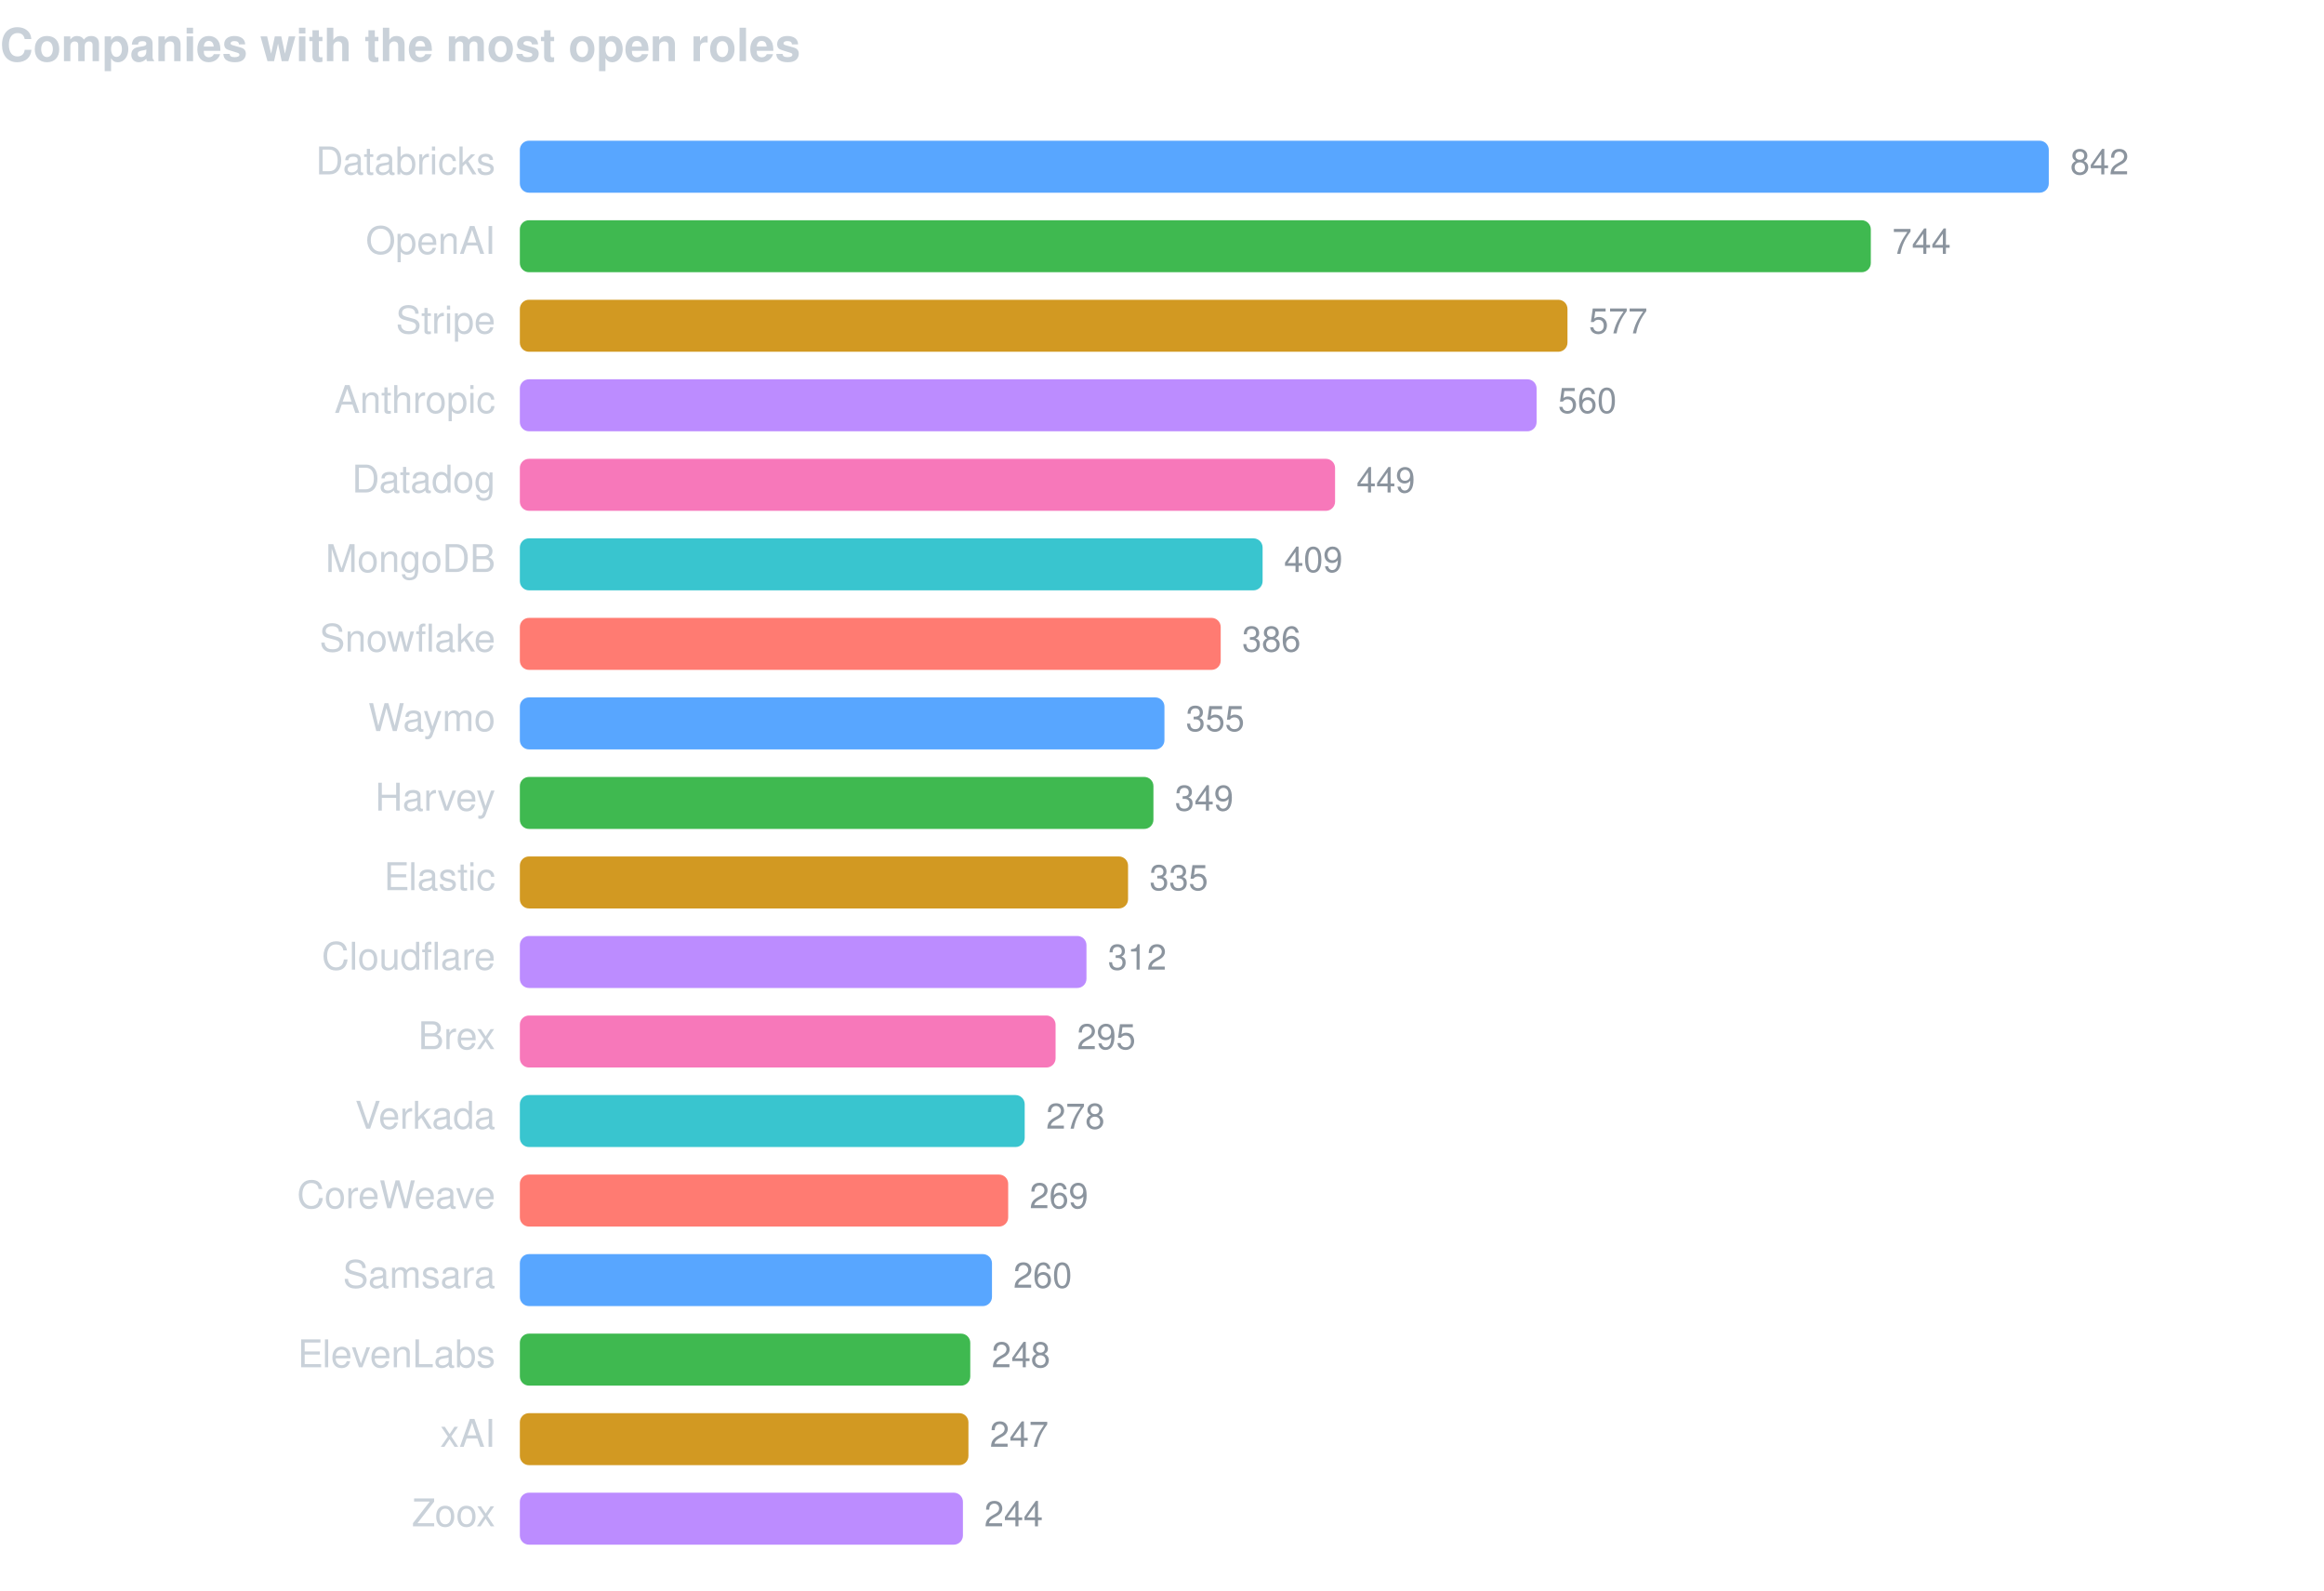
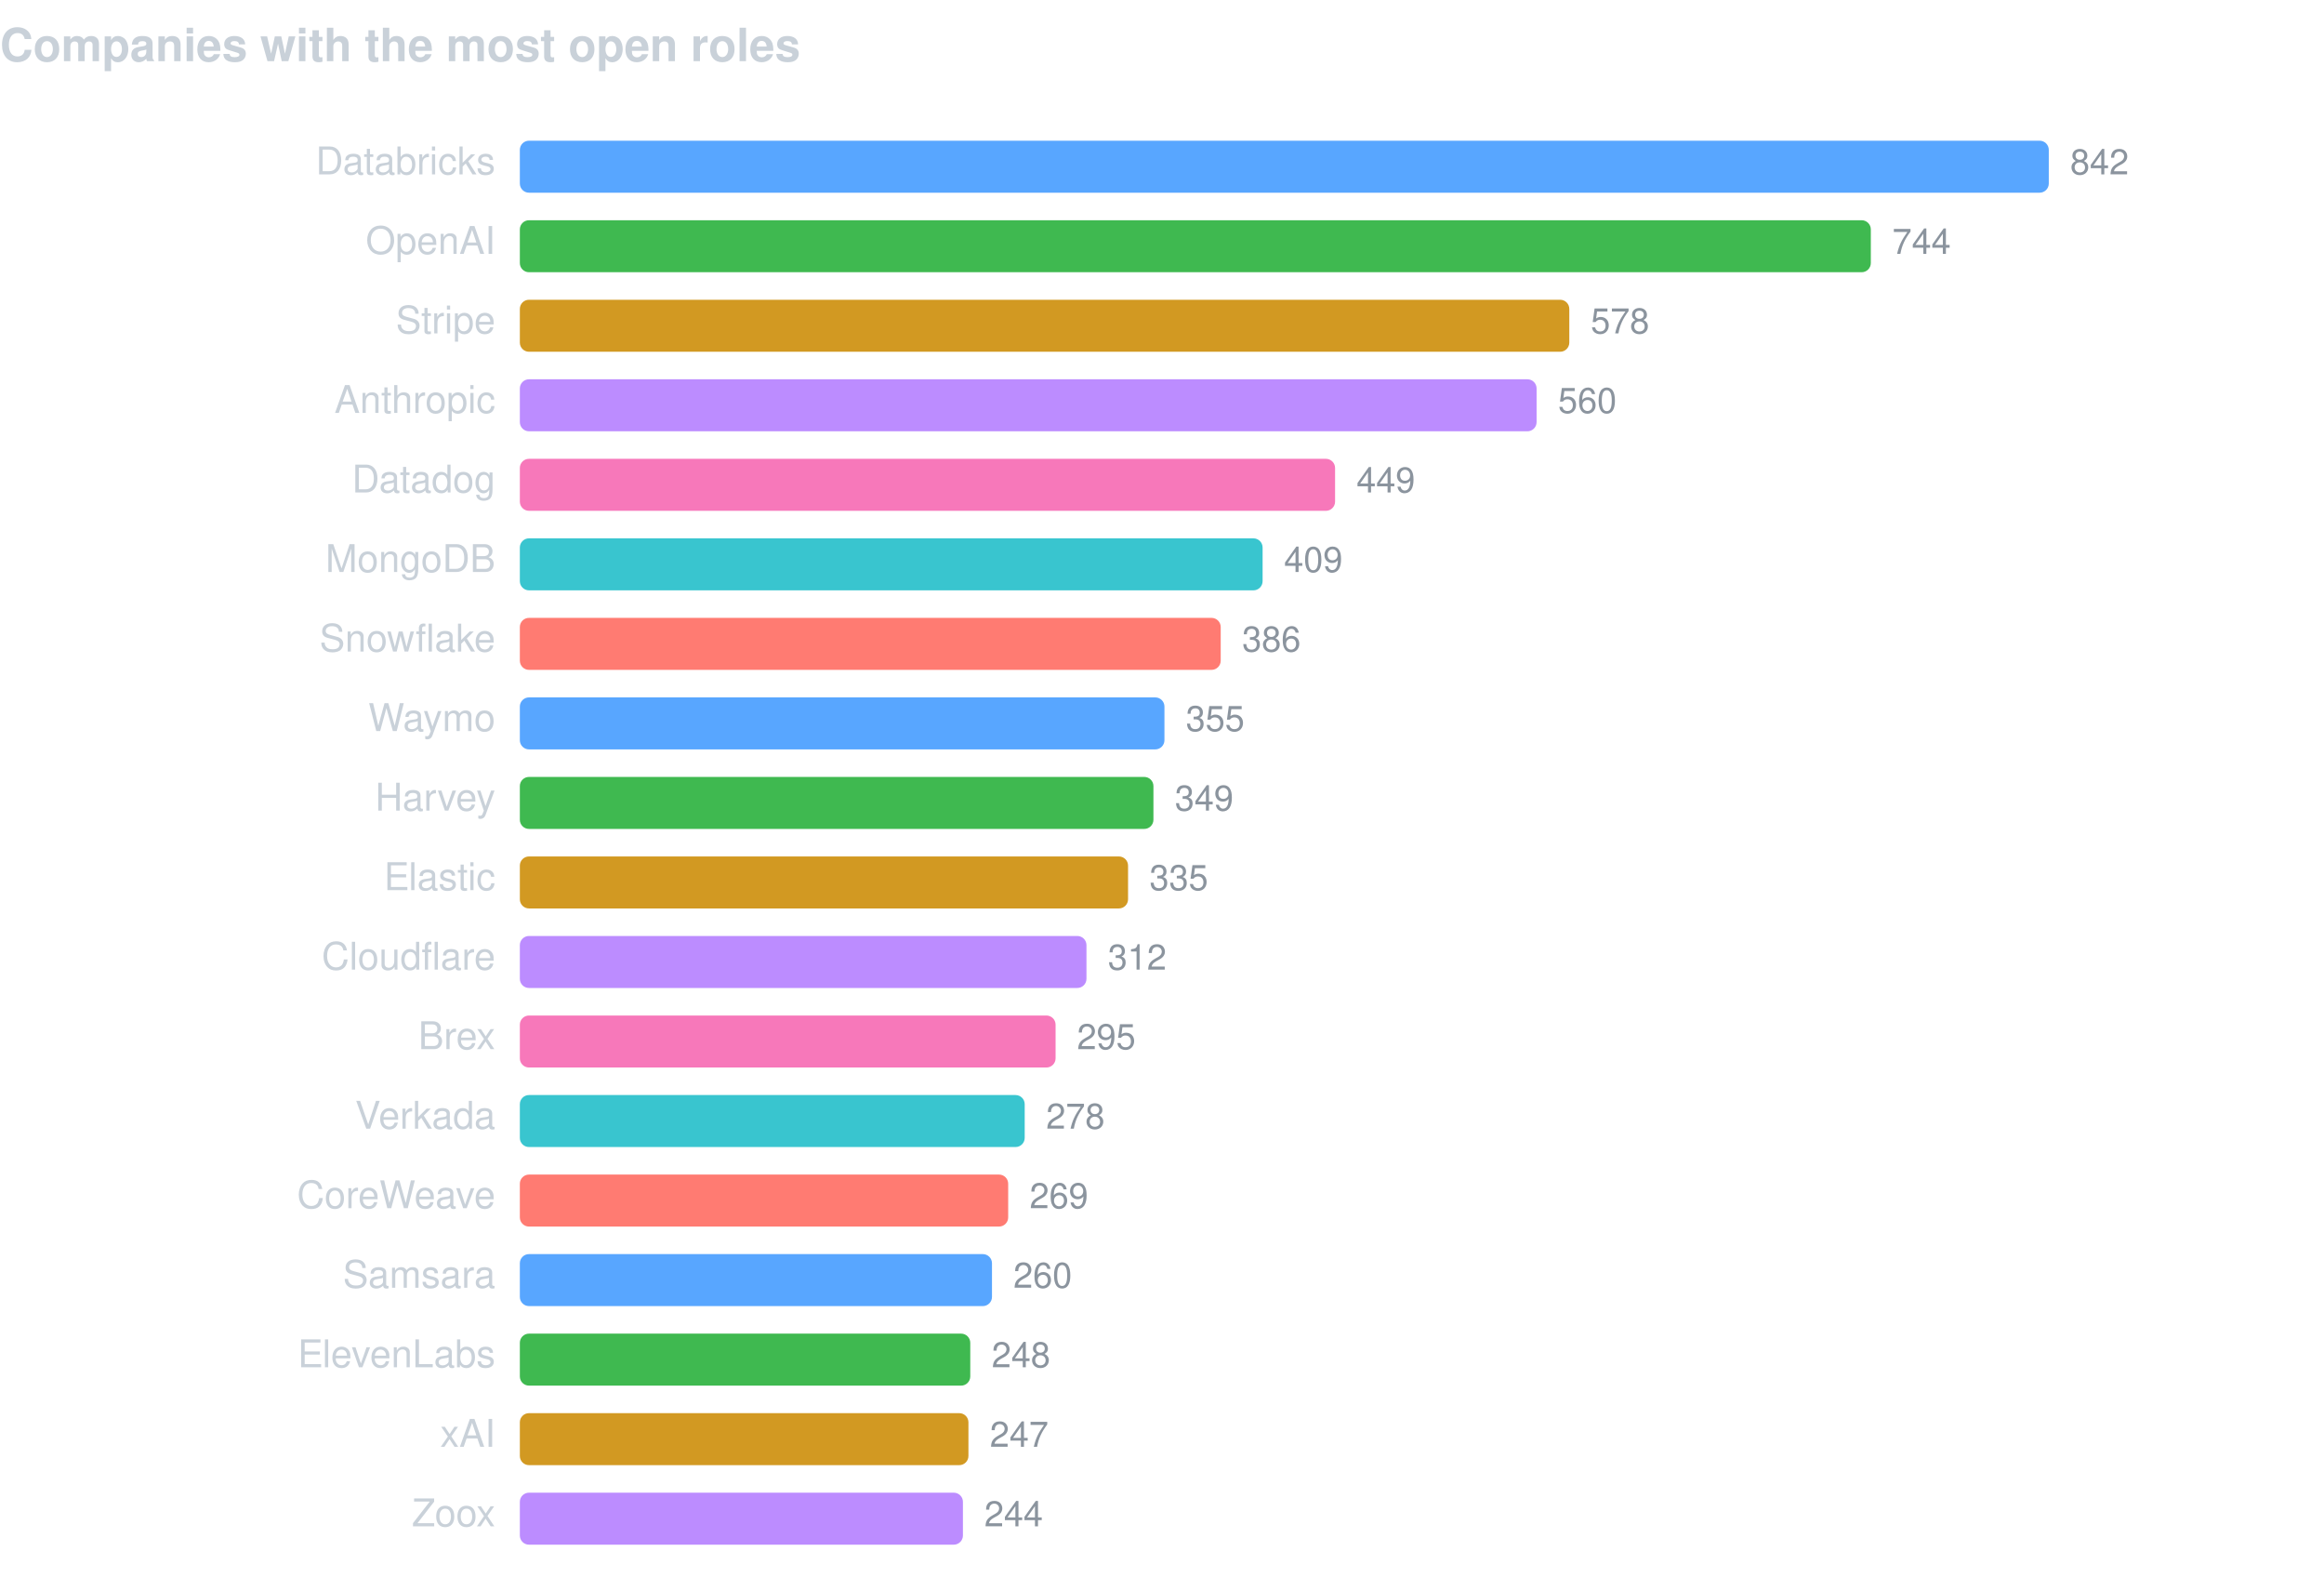
<svg xmlns="http://www.w3.org/2000/svg" width="760" height="520" viewBox="0 0 760 520" font-family="-apple-system,BlinkMacSystemFont,Segoe UI,Helvetica,Arial,sans-serif">
  <text x="0" y="20" fill="#c9d1d9" font-size="15" font-weight="600">Companies with the most open roles</text>
  <text x="162" y="57" fill="#c9d1d9" font-size="12.5" text-anchor="end">Databricks</text>
  <rect x="170" y="46" width="500.0" height="17" rx="3" fill="#58a6ff" />
  <text x="677.0" y="57" fill="#8b949e" font-size="11.5">842</text>
  <text x="162" y="83" fill="#c9d1d9" font-size="12.5" text-anchor="end">OpenAI</text>
  <rect x="170" y="72" width="441.8" height="17" rx="3" fill="#3fb950" />
  <text x="618.8" y="83" fill="#8b949e" font-size="11.5">744</text>
  <text x="162" y="109" fill="#c9d1d9" font-size="12.5" text-anchor="end">Stripe</text>
-   <rect x="170" y="98" width="342.6" height="17" rx="3" fill="#d29922" />
-   <text x="519.6" y="109" fill="#8b949e" font-size="11.5">577</text>
+   <rect x="170" y="98" width="343.2" height="17" rx="3" fill="#d29922" />
+   <text x="520.2" y="109" fill="#8b949e" font-size="11.5">578</text>
  <text x="162" y="135" fill="#c9d1d9" font-size="12.5" text-anchor="end">Anthropic</text>
  <rect x="170" y="124" width="332.5" height="17" rx="3" fill="#bc8cff" />
  <text x="509.5" y="135" fill="#8b949e" font-size="11.5">560</text>
  <text x="162" y="161" fill="#c9d1d9" font-size="12.5" text-anchor="end">Datadog</text>
  <rect x="170" y="150" width="266.6" height="17" rx="3" fill="#f778ba" />
  <text x="443.6" y="161" fill="#8b949e" font-size="11.5">449</text>
  <text x="162" y="187" fill="#c9d1d9" font-size="12.5" text-anchor="end">MongoDB</text>
  <rect x="170" y="176" width="242.9" height="17" rx="3" fill="#39c5cf" />
  <text x="419.9" y="187" fill="#8b949e" font-size="11.5">409</text>
  <text x="162" y="213" fill="#c9d1d9" font-size="12.5" text-anchor="end">Snowflake</text>
  <rect x="170" y="202" width="229.2" height="17" rx="3" fill="#ff7b72" />
  <text x="406.2" y="213" fill="#8b949e" font-size="11.5">386</text>
  <text x="162" y="239" fill="#c9d1d9" font-size="12.5" text-anchor="end">Waymo</text>
  <rect x="170" y="228" width="210.8" height="17" rx="3" fill="#58a6ff" />
  <text x="387.8" y="239" fill="#8b949e" font-size="11.5">355</text>
  <text x="162" y="265" fill="#c9d1d9" font-size="12.5" text-anchor="end">Harvey</text>
  <rect x="170" y="254" width="207.2" height="17" rx="3" fill="#3fb950" />
  <text x="384.2" y="265" fill="#8b949e" font-size="11.5">349</text>
  <text x="162" y="291" fill="#c9d1d9" font-size="12.5" text-anchor="end">Elastic</text>
  <rect x="170" y="280" width="198.9" height="17" rx="3" fill="#d29922" />
  <text x="375.9" y="291" fill="#8b949e" font-size="11.5">335</text>
  <text x="162" y="317" fill="#c9d1d9" font-size="12.5" text-anchor="end">Cloudflare</text>
  <rect x="170" y="306" width="185.3" height="17" rx="3" fill="#bc8cff" />
  <text x="362.3" y="317" fill="#8b949e" font-size="11.5">312</text>
  <text x="162" y="343" fill="#c9d1d9" font-size="12.5" text-anchor="end">Brex</text>
  <rect x="170" y="332" width="175.2" height="17" rx="3" fill="#f778ba" />
  <text x="352.2" y="343" fill="#8b949e" font-size="11.5">295</text>
  <text x="162" y="369" fill="#c9d1d9" font-size="12.5" text-anchor="end">Verkada</text>
  <rect x="170" y="358" width="165.1" height="17" rx="3" fill="#39c5cf" />
  <text x="342.1" y="369" fill="#8b949e" font-size="11.5">278</text>
  <text x="162" y="395" fill="#c9d1d9" font-size="12.5" text-anchor="end">CoreWeave</text>
  <rect x="170" y="384" width="159.7" height="17" rx="3" fill="#ff7b72" />
  <text x="336.7" y="395" fill="#8b949e" font-size="11.5">269</text>
  <text x="162" y="421" fill="#c9d1d9" font-size="12.5" text-anchor="end">Samsara</text>
  <rect x="170" y="410" width="154.4" height="17" rx="3" fill="#58a6ff" />
  <text x="331.4" y="421" fill="#8b949e" font-size="11.5">260</text>
  <text x="162" y="447" fill="#c9d1d9" font-size="12.5" text-anchor="end">ElevenLabs</text>
  <rect x="170" y="436" width="147.3" height="17" rx="3" fill="#3fb950" />
  <text x="324.3" y="447" fill="#8b949e" font-size="11.5">248</text>
  <text x="162" y="473" fill="#c9d1d9" font-size="12.5" text-anchor="end">xAI</text>
  <rect x="170" y="462" width="146.7" height="17" rx="3" fill="#d29922" />
  <text x="323.7" y="473" fill="#8b949e" font-size="11.5">247</text>
  <text x="162" y="499" fill="#c9d1d9" font-size="12.5" text-anchor="end">Zoox</text>
  <rect x="170" y="488" width="144.9" height="17" rx="3" fill="#bc8cff" />
  <text x="321.9" y="499" fill="#8b949e" font-size="11.5">244</text>
</svg>
